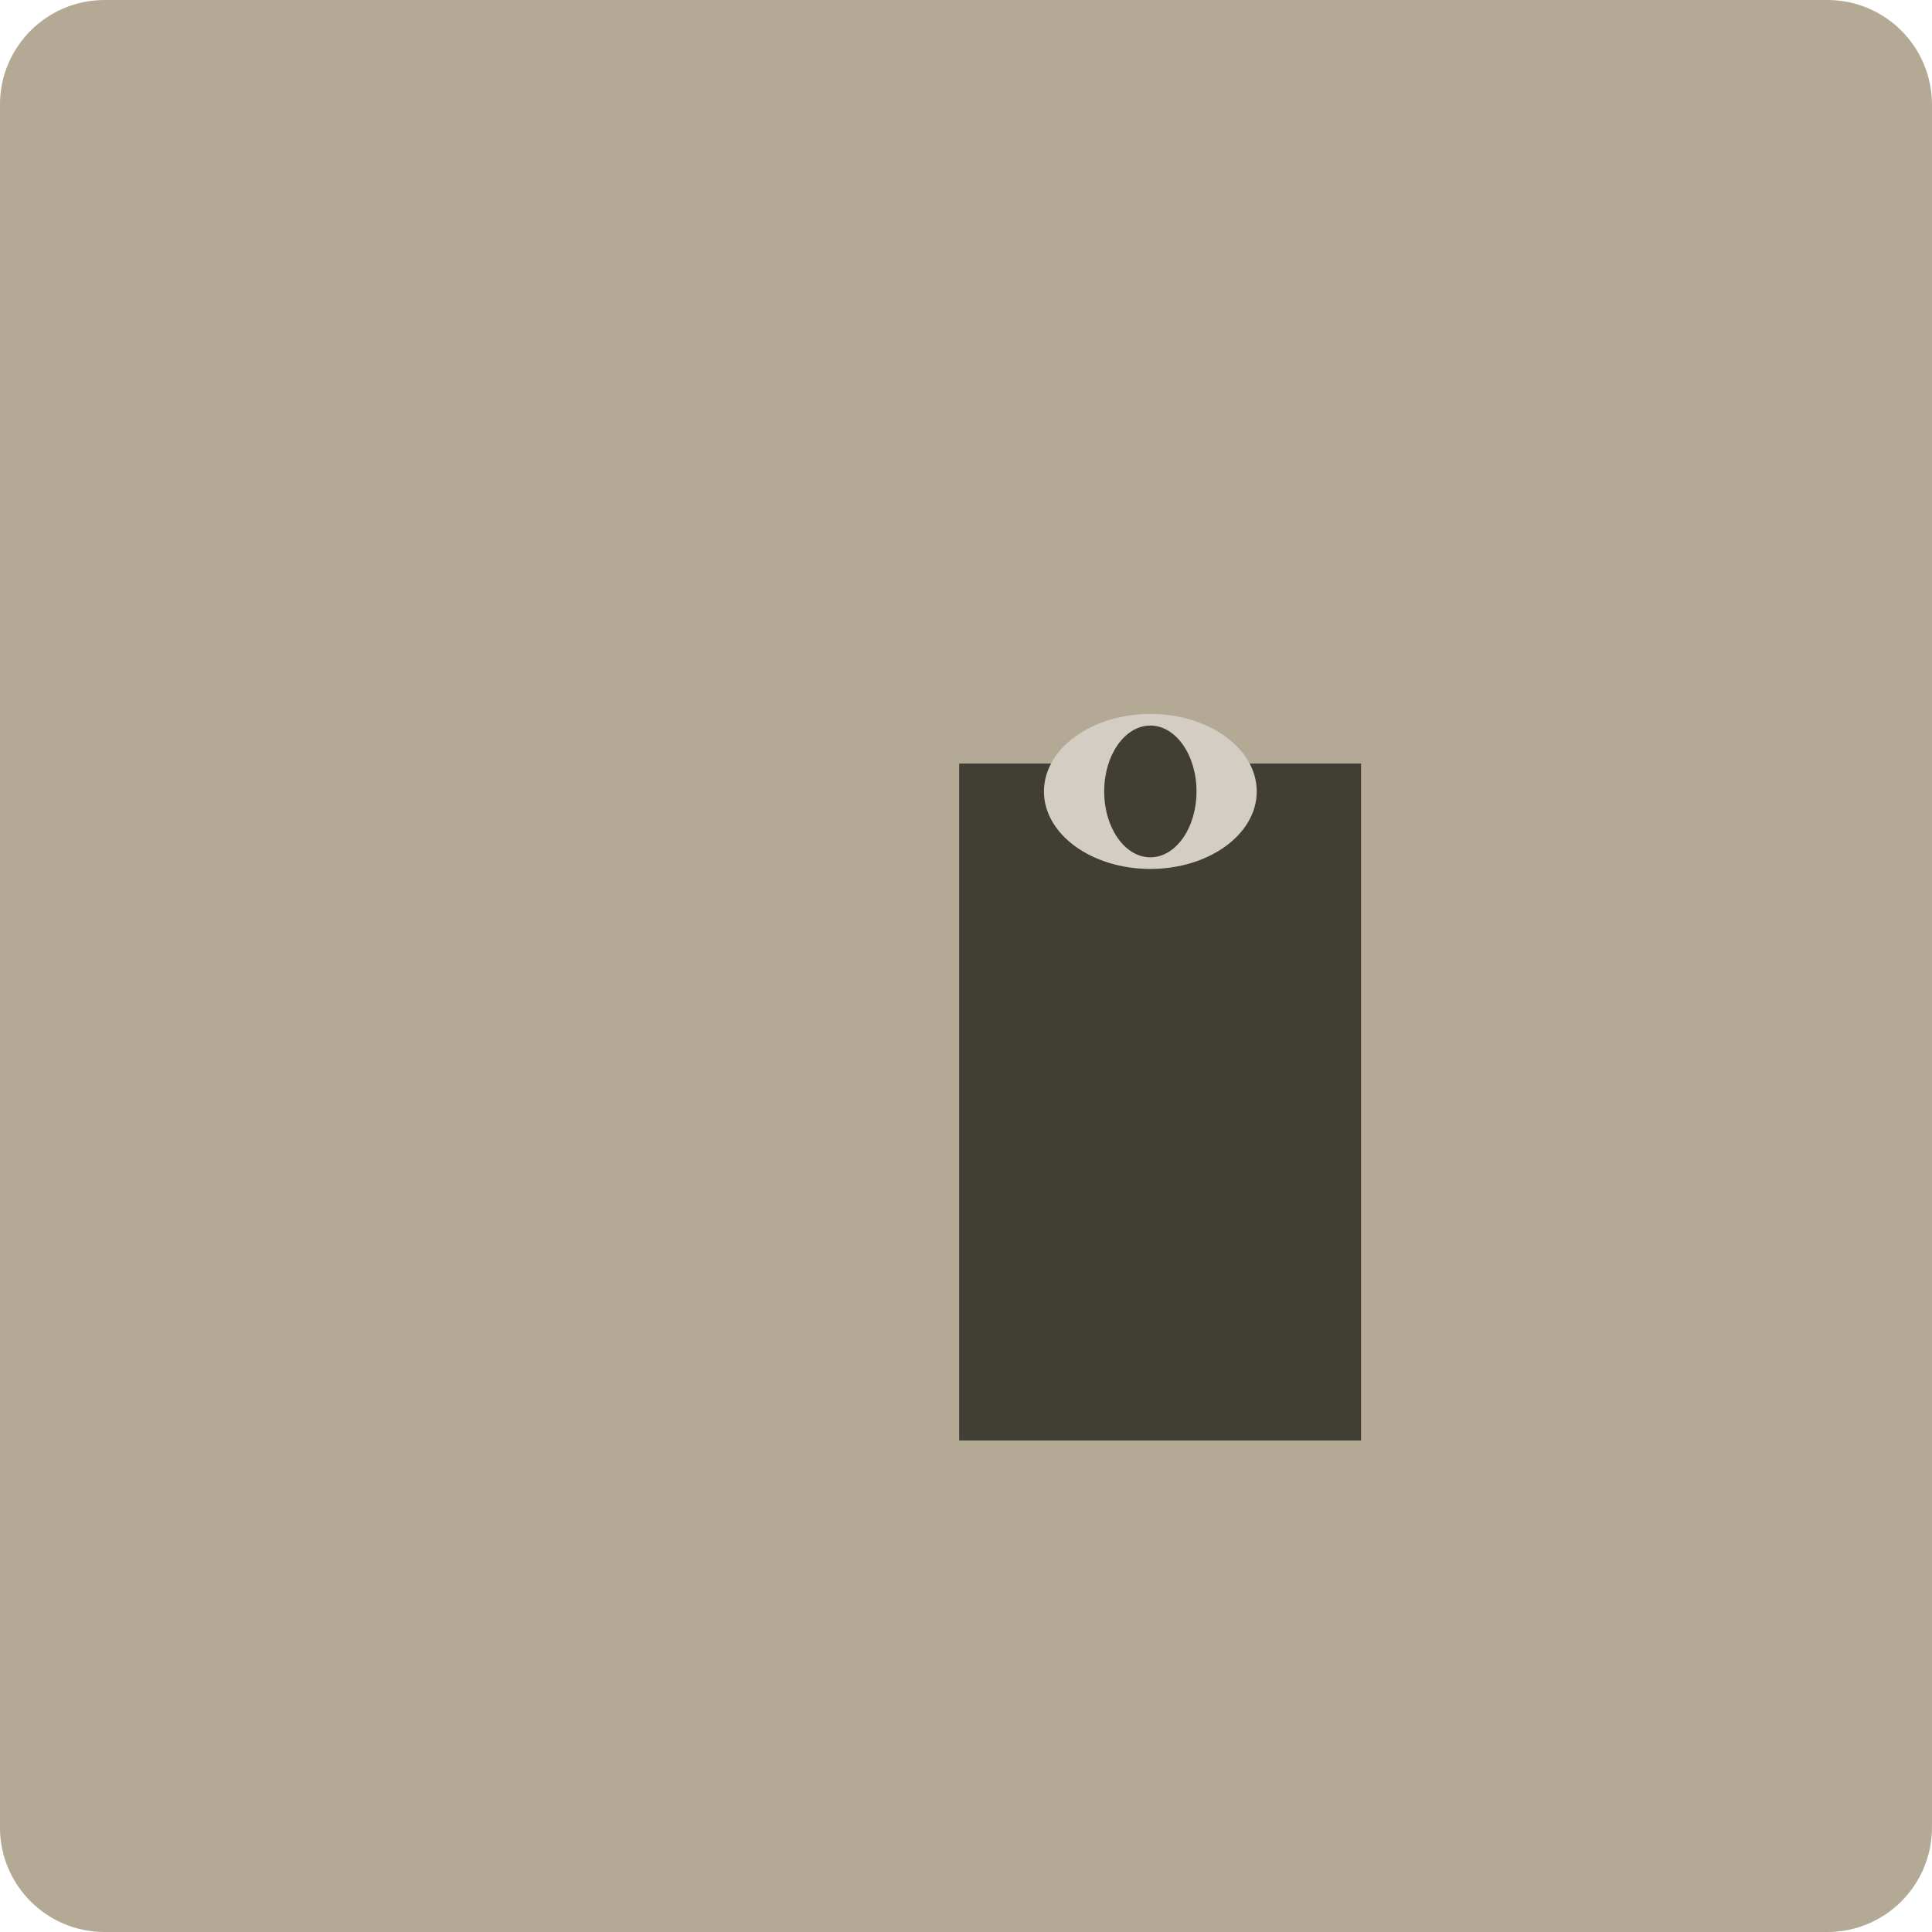
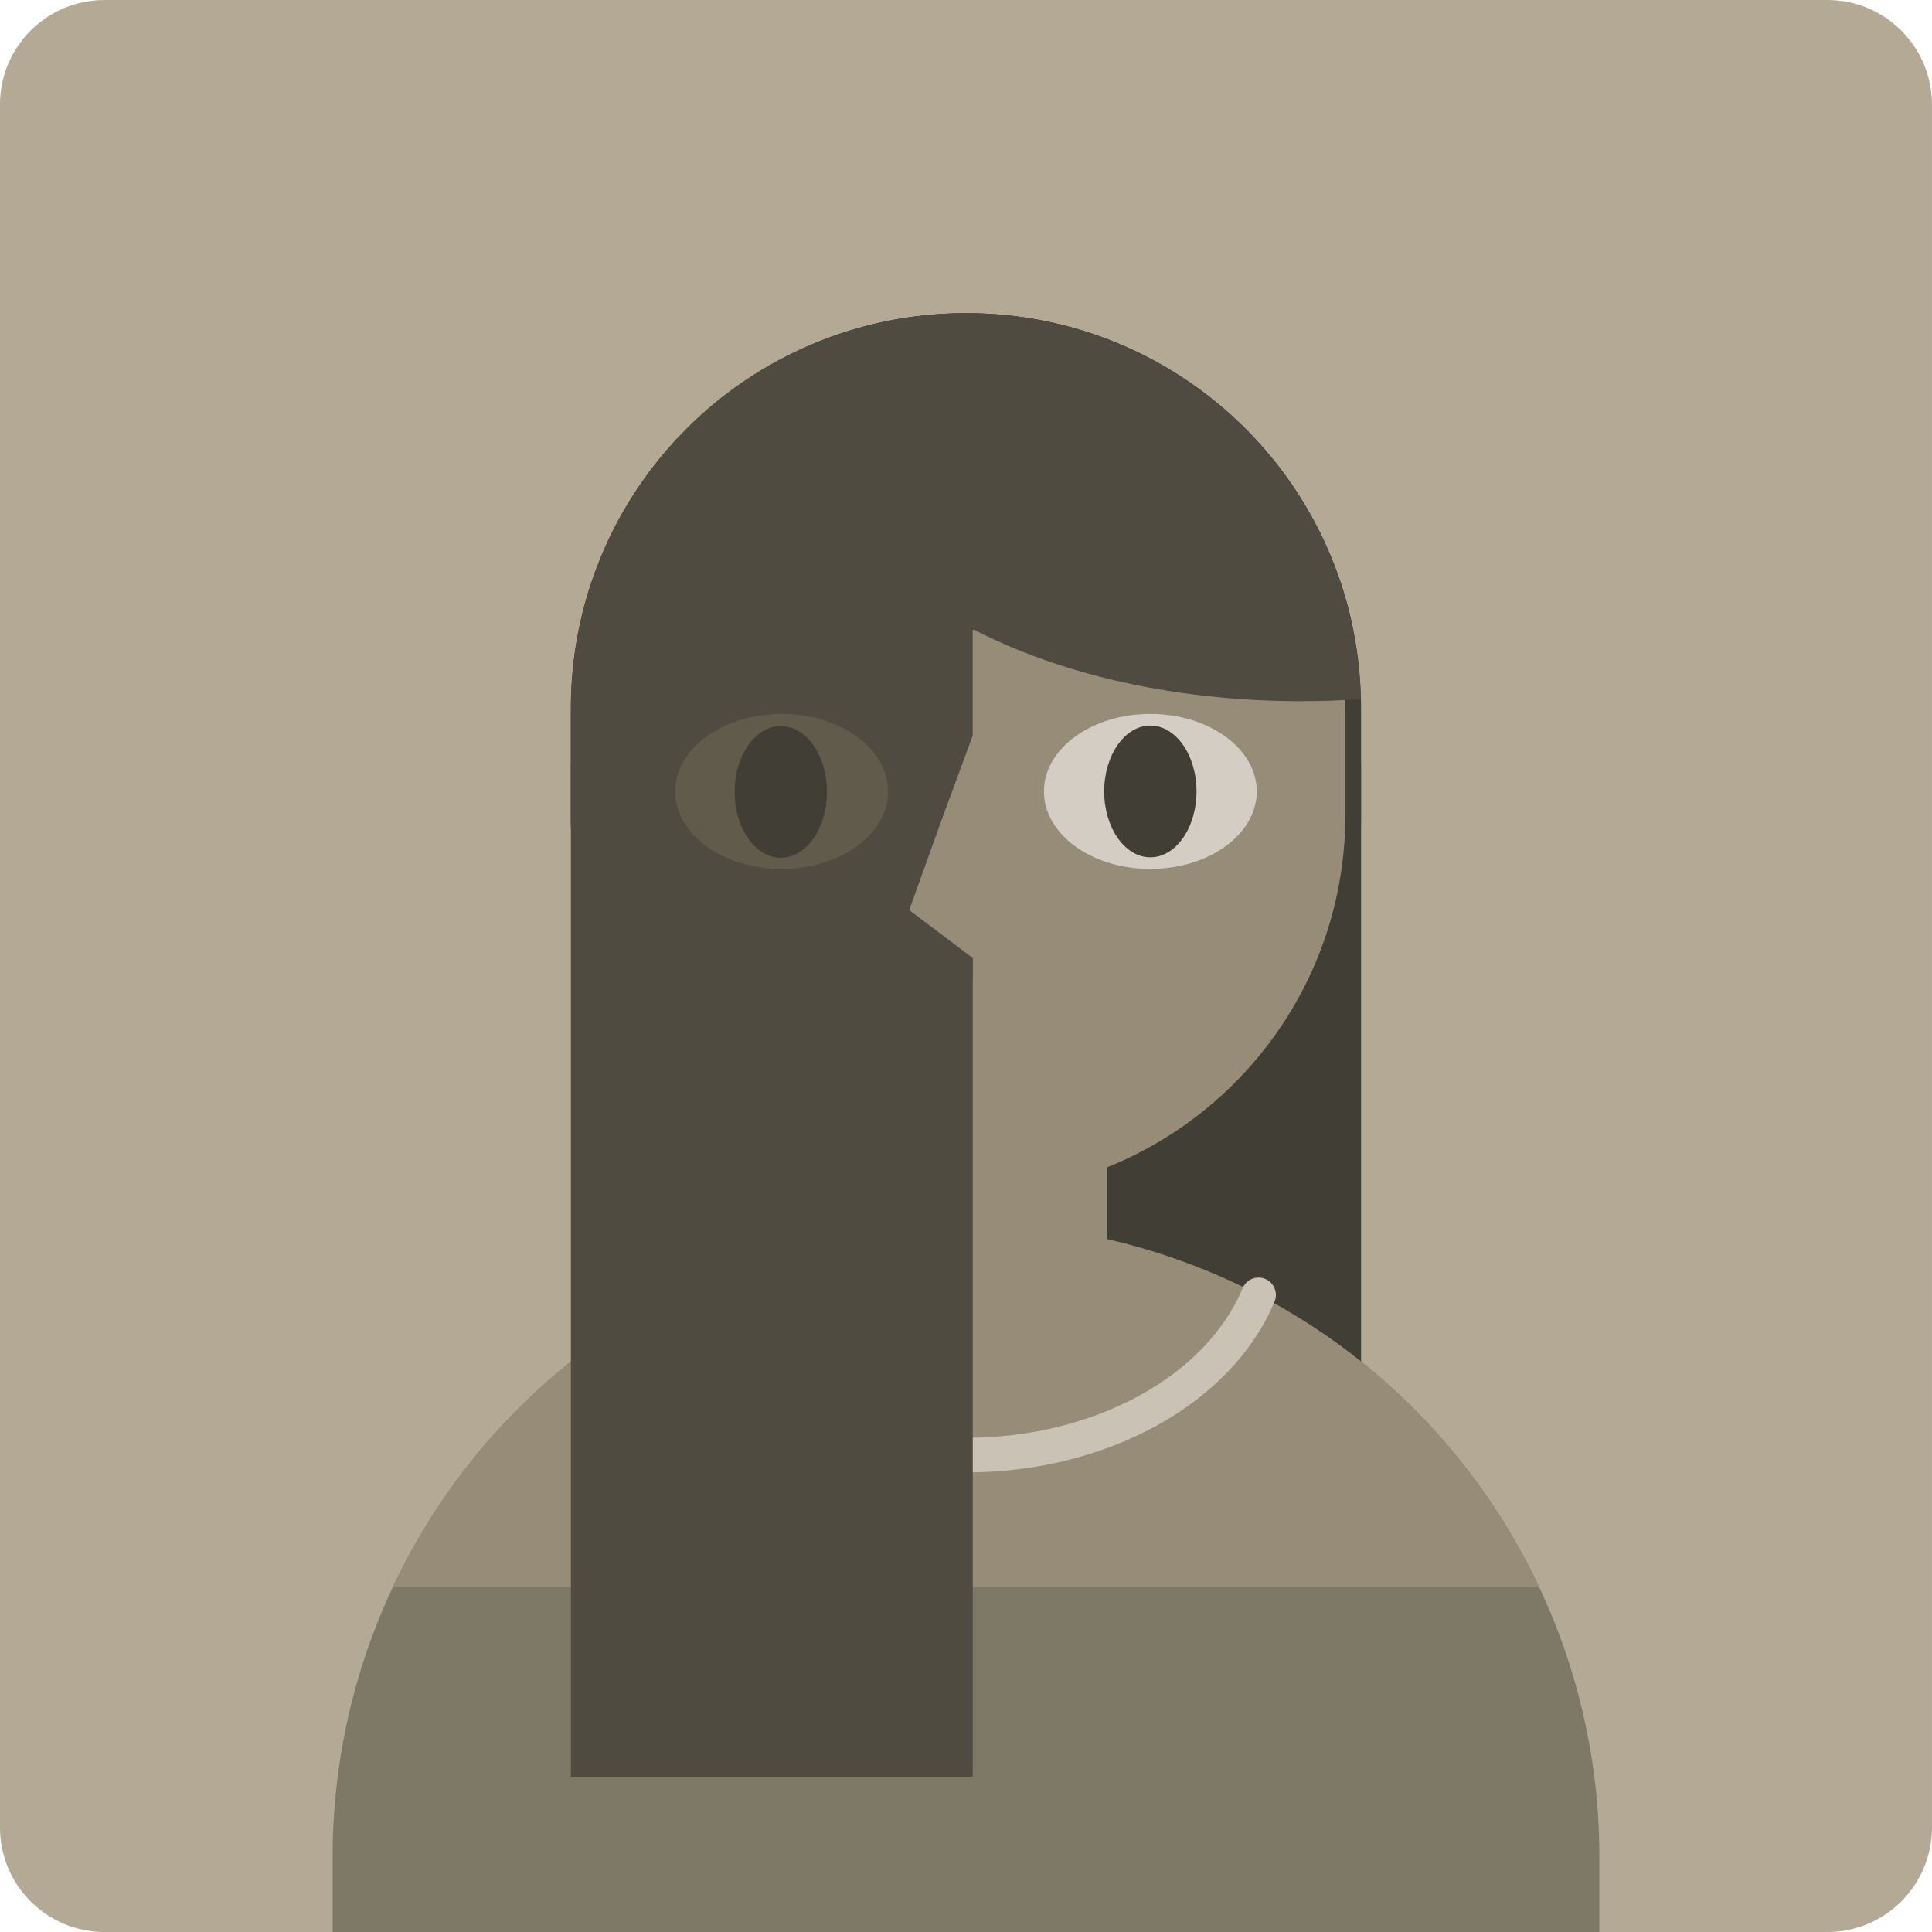
- <svg xmlns="http://www.w3.org/2000/svg" xmlns:ns1="http://www.openswatchbook.org/uri/2009/osb" xmlns:xlink="http://www.w3.org/1999/xlink" id="svg8" version="1.1" viewBox="0 0 37.042 37.042" height="1.458in" width="1.458in">
+ <svg xmlns="http://www.w3.org/2000/svg" xmlns:xlink="http://www.w3.org/1999/xlink" id="svg8" version="1.1" viewBox="0 0 37.042 37.042" height="1.458in" width="1.458in">
  <defs id="defs2">
    <linearGradient id="7" gradientTransform="matrix(0,0,0,0,-192.3187,38.64163)">
      <stop style="stop-color:#b3a995;stop-opacity:1;" offset="0" id="stop2624" />
    </linearGradient>
    <linearGradient id="6" gradientTransform="matrix(2.959833,0,0,4.648278,-971.1937,-788.492)">
      <stop style="stop-color:#a19a86;stop-opacity:1;" offset="0" id="stop2980" />
    </linearGradient>
    <linearGradient id="8" gradientTransform="matrix(0,0,0,0,20.9488,-188.2151)">
      <stop style="stop-color:#c9c2b5;stop-opacity:1;" offset="0" id="stop2972" />
    </linearGradient>
-     <linearGradient id="9" ns1:paint="solid" gradientTransform="matrix(0,0,0,0,415.1321,238.9267)">
+     <linearGradient id="9" gradientTransform="matrix(0,0,0,0,415.1321,238.9267)">
      <stop style="stop-color:#d3cdc3;stop-opacity:1;" offset="0" id="stop2966" />
    </linearGradient>
    <linearGradient id="4" gradientTransform="scale(1.336911,0.7479928)" x1="41.053" y1="37.348" x2="59.219" y2="37.348" gradientUnits="userSpaceOnUse">
      <stop style="stop-color:#7e7867;stop-opacity:1;" offset="0" id="stop2597" />
    </linearGradient>
    <linearGradient id="2" x1="-86.011" y1="-24.381" x2="-66.572" y2="-24.381" gradientUnits="userSpaceOnUse">
      <stop style="stop-color:#4f4b41;stop-opacity:1;" offset="0" id="stop3000" />
    </linearGradient>
    <linearGradient id="6-0" x1="-86.011" y1="-24.381" x2="-78.78" y2="-24.381" gradientUnits="userSpaceOnUse">
      <stop style="stop-color:#a19a86;stop-opacity:1;" offset="0" id="stop2980-3" />
    </linearGradient>
    <linearGradient id="2-4" gradientTransform="matrix(0,0,0,0,-123.6929,-377.7422)">
      <stop style="stop-color:#4f4b41;stop-opacity:1;" offset="0" id="stop3000-6" />
    </linearGradient>
    <linearGradient id="4-6" gradientTransform="matrix(0,0,0,0,-114.9655,-519.4565)">
      <stop style="stop-color:#7e7867;stop-opacity:1;" offset="0" id="stop2597-7" />
    </linearGradient>
    <linearGradient id="4-8" gradientTransform="matrix(1.336912,0,0,0.7479926,-20.14841,114.3486)" x1="104.709" y1="37.486" x2="122.875" y2="37.486" gradientUnits="userSpaceOnUse">
      <stop style="stop-color:#7e7867;stop-opacity:1;" offset="0" id="stop2597-8" />
    </linearGradient>
    <linearGradient id="7-8" x1="177.415" y1="4.945" x2="214.456" y2="4.945" gradientUnits="userSpaceOnUse" gradientTransform="translate(-36.49428,139.4933)">
      <stop style="stop-color:#b3a995;stop-opacity:1;" offset="0" id="stop2624-3" />
    </linearGradient>
    <linearGradient id="1" gradientTransform="matrix(0,0,0,0,138.2613,-799.2997)">
      <stop style="stop-color:#413e35;stop-opacity:1;" offset="0" id="stop3006" />
    </linearGradient>
    <linearGradient id="4-62" gradientTransform="matrix(1.336911,0,0,0.7479929,107.2023,99.03951)" x1="41.092" y1="94.596" x2="59.259" y2="94.596" gradientUnits="userSpaceOnUse">
      <stop style="stop-color:#7e7867;stop-opacity:1;" offset="0" id="stop2597-82" />
    </linearGradient>
    <linearGradient id="8-7" x1="64.6" y1="76.485" x2="65.922" y2="76.485" gradientUnits="userSpaceOnUse" gradientTransform="translate(107.2023,99.03951)">
      <stop style="stop-color:#c9c2b5;stop-opacity:1;" offset="0" id="stop2972-5" />
    </linearGradient>
    <linearGradient id="8-0" x1="103.968" y1="48.521" x2="115.848" y2="48.521" gradientUnits="userSpaceOnUse" gradientTransform="translate(72.27304,90.42636)">
      <stop style="stop-color:#c9c2b5;stop-opacity:1;" offset="0" id="stop2972-6" />
    </linearGradient>
    <linearGradient id="4-1" gradientTransform="matrix(1.336911,0,0,0.7479929,56.54026,111.5704)" x1="105.044" y1="93.979" x2="123.21" y2="93.979" gradientUnits="userSpaceOnUse">
      <stop style="stop-color:#7e7867;stop-opacity:1;" offset="0" id="stop2597-0" />
    </linearGradient>
    <clipPath clipPathUnits="userSpaceOnUse" id="clipPath1380">
      <rect ry="2.005" y="52.26" x="135.909" height="37.042" width="37.042" id="rect1382" style="opacity:1;vector-effect:none;fill:url(#linearGradient1384);fill-opacity:1;stroke:none;stroke-width:0.862;stroke-linecap:round;stroke-linejoin:bevel;stroke-miterlimit:4;stroke-dasharray:none;stroke-dashoffset:0;stroke-opacity:1;paint-order:normal" />
    </clipPath>
    <linearGradient id="3" gradientTransform="scale(3.961524,0.2524281)" x1="55.817" y1="301.759" x2="57.486" y2="301.759" gradientUnits="userSpaceOnUse">
      <stop style="stop-color:#615b4c;stop-opacity:1;" offset="0" id="stop2994" />
    </linearGradient>
    <linearGradient id="3-0" gradientTransform="matrix(1.888115,1.6826517e-8,0,0.5296288,-10.46745,97.04117)" x1="102.553" y1="60.999" x2="107.574" y2="60.999" gradientUnits="userSpaceOnUse">
      <stop style="stop-color:#615b4c;stop-opacity:1;" offset="0" id="stop2994-7" />
    </linearGradient>
    <linearGradient id="6-2" gradientTransform="matrix(0.9374856,0,0,1.066683,150.2499,46.36545)" x1="18.738" y1="89.937" x2="34.255" y2="89.937" gradientUnits="userSpaceOnUse">
      <stop style="stop-color:#a19a86;stop-opacity:1;" offset="0" id="stop2980-7" />
    </linearGradient>
    <linearGradient id="3-6" gradientTransform="matrix(0,0,0,0,162.5692,-367.4459)">
      <stop style="stop-color:#615b4c;stop-opacity:1;" offset="0" id="stop2994-3" />
    </linearGradient>
    <linearGradient id="4-2" gradientTransform="matrix(0.9374856,0,0,1.066683,-86.8965,24.61608)" x1="-79.698" y1="89.937" x2="-64.181" y2="89.937" gradientUnits="userSpaceOnUse">
      <stop style="stop-color:#7e7867;stop-opacity:1;" offset="0" id="stop2597-5" />
    </linearGradient>
    <linearGradient id="6-4" gradientTransform="matrix(1.538535,0,0,0.6499691,-86.8965,24.61608)" x1="-46.42" y1="168.807" x2="-41.591" y2="168.807" gradientUnits="userSpaceOnUse">
      <stop style="stop-color:#a19a86;stop-opacity:1;" offset="0" id="stop2980-6" />
    </linearGradient>
    <linearGradient id="4-4" gradientTransform="matrix(1.336912,0,0,0.7479927,29.99744,27.72746)" x1="72.605" y1="150.687" x2="90.771" y2="150.687" gradientUnits="userSpaceOnUse">
      <stop style="stop-color:#7e7867;stop-opacity:1;" offset="0" id="stop2597-74" />
    </linearGradient>
    <linearGradient id="4-27" x1="186.427" y1="121.746" x2="189.988" y2="121.746" gradientUnits="userSpaceOnUse" gradientTransform="translate(-40.83163,41.19757)">
      <stop style="stop-color:#7e7867;stop-opacity:1;" offset="0" id="stop2597-6" />
    </linearGradient>
-     <linearGradient id="7-88" ns1:paint="solid" gradientTransform="matrix(0,0,0,0,63.04711,61.37703)">
+     <linearGradient id="7-88" gradientTransform="matrix(0,0,0,0,63.04711,61.37703)">
      <stop style="stop-color:#b3a995;stop-opacity:1;" offset="0" id="stop2624-9" />
    </linearGradient>
-     <linearGradient id="4-3" gradientTransform="matrix(0,0,0,0,236.2165,33.04096)" ns1:paint="solid">
+     <linearGradient id="4-3" gradientTransform="matrix(0,0,0,0,236.2165,33.04096)">
      <stop style="stop-color:#7e7867;stop-opacity:1;" offset="0" id="stop2597-3" />
    </linearGradient>
-     <linearGradient id="5" ns1:paint="solid" gradientTransform="matrix(0,0,0,0,225.7494,200.3265)">
+     <linearGradient id="5" gradientTransform="matrix(0,0,0,0,225.7494,200.3265)">
      <stop style="stop-color:#968c77;stop-opacity:1;" offset="0" id="stop2986" />
    </linearGradient>
-     <linearGradient id="3-7" ns1:paint="solid" gradientTransform="matrix(0,0,0,0,163.3445,175.2301)">
+     <linearGradient id="3-7" gradientTransform="matrix(0,0,0,0,163.3445,175.2301)">
      <stop style="stop-color:#615b4c;stop-opacity:1;" offset="0" id="stop2994-8" />
    </linearGradient>
-     <linearGradient id="6-04" ns1:paint="solid" gradientTransform="matrix(2.959833,0,0,4.648278,-425.8019,-693.9661)">
+     <linearGradient id="6-04" gradientTransform="matrix(2.959833,0,0,4.648278,-425.8019,-693.9661)">
      <stop style="stop-color:#a19a86;stop-opacity:1;" offset="0" id="stop2980-4" />
    </linearGradient>
-     <linearGradient id="8-01" ns1:paint="solid" gradientTransform="matrix(0,0,0,0,250.8708,109.4696)">
+     <linearGradient id="8-01" gradientTransform="matrix(0,0,0,0,250.8708,109.4696)">
      <stop style="stop-color:#c9c2b5;stop-opacity:1;" offset="0" id="stop2972-2" />
    </linearGradient>
-     <linearGradient id="1-8" ns1:paint="solid" gradientTransform="matrix(0,0,0,0,244.1588,218.5797)">
+     <linearGradient id="1-8" gradientTransform="matrix(0,0,0,0,244.1588,218.5797)">
      <stop style="stop-color:#413e35;stop-opacity:1;" offset="0" id="stop3006-9" />
    </linearGradient>
-     <linearGradient id="2-6" ns1:paint="solid" gradientTransform="matrix(0,0,0,0,246.8039,185.3164)">
+     <linearGradient id="2-6" gradientTransform="matrix(0,0,0,0,246.8039,185.3164)">
      <stop style="stop-color:#4f4b41;stop-opacity:1;" offset="0" id="stop3000-9" />
    </linearGradient>
    <linearGradient xlink:href="#7-88" id="linearGradient949" gradientUnits="userSpaceOnUse" gradientTransform="translate(144.2111,142.0602)" x1="54.811" y1="32.815" x2="91.853" y2="32.815" />
  </defs>
  <g id="layer1" transform="translate(-199.0225,-156.3548)">
    <rect ry="2.005" y="156.355" x="199.022" height="37.042" width="37.042" id="rect929" style="opacity:1;vector-effect:none;fill:url(#linearGradient949);fill-opacity:1;stroke:none;stroke-width:0.862;stroke-linecap:round;stroke-linejoin:bevel;stroke-miterlimit:4;stroke-dasharray:none;stroke-dashoffset:0;stroke-opacity:1;paint-order:normal" />
-     <rect style="font-variation-settings:normal;opacity:1;vector-effect:none;fill:url(#1-8);fill-opacity:1;stroke:none;stroke-width:0.983;stroke-linecap:round;stroke-linejoin:bevel;stroke-miterlimit:4;stroke-dasharray:none;stroke-dashoffset:0;stroke-opacity:1;paint-order:normal;stop-color:#000000;stop-opacity:1" id="rect970" width="15.15" height="17.238" x="209.968" y="162.36" ry="7.575" />
+     <rect style="font-variation-settings:normal;opacity:1;vector-effect:none;fill:#413e35;fill-opacity:1;stroke:none;stroke-width:0.983;stroke-linecap:round;stroke-linejoin:bevel;stroke-miterlimit:4;stroke-dasharray:none;stroke-dashoffset:0;stroke-opacity:1;paint-order:normal;stop-color:#000000;stop-opacity:1" id="rect970" width="15.15" height="17.238" x="209.968" y="162.36" ry="7.575" />
    <rect style="fill:#413e35;fill-opacity:1;stroke-width:2.983;stroke-opacity:0.02;paint-order:markers fill stroke;stop-color:#000000" id="rect1006" width="7.705" height="12.979" x="217.413" y="170.994" />
-     <rect style="font-variation-settings:normal;opacity:1;vector-effect:none;fill:url(#5);fill-opacity:1;stroke:none;stroke-width:0.944;stroke-linecap:round;stroke-linejoin:bevel;stroke-miterlimit:4;stroke-dasharray:none;stroke-dashoffset:0;stroke-opacity:1;paint-order:normal;stop-color:#000000;stop-opacity:1" id="rect931" width="14.547" height="16.552" x="210.27" y="162.703" ry="7.273" />
-     <path id="path933" style="font-variation-settings:normal;opacity:1;vector-effect:none;fill:url(#4-3);fill-opacity:1;stroke:none;stroke-width:0.944;stroke-linecap:round;stroke-linejoin:bevel;stroke-miterlimit:4;stroke-dasharray:none;stroke-dashoffset:0;stroke-opacity:1;paint-order:normal;stop-color:#000000;stop-opacity:1" d="m 217.571,179.808 a 12.143,12.143 0 0 0 -6.1,1.627 12.143,12.143 0 0 0 -6.071,10.517 v 1.445 h 24.287 v -1.445 a 12.143,12.143 0 0 0 -6.071,-10.517 12.143,12.143 0 0 0 -6.044,-1.627 z" />
-     <path id="rect972" style="fill:url(#2-6);fill-opacity:1;stroke-width:3.324;stroke-opacity:0.02;paint-order:markers fill stroke;stop-color:#000000" d="m 217.543,162.36 c -2.088,0 -3.972,0.837 -5.34,2.194 h -5.3e-4 c -0.015,0.015 -0.029,0.031 -0.044,0.046 -0.062,0.062 -0.123,0.126 -0.183,0.19 -0.024,0.026 -0.047,0.052 -0.07,0.077 -0.058,0.064 -0.114,0.129 -0.17,0.195 -0.02,0.024 -0.04,0.048 -0.059,0.072 -0.052,0.064 -0.103,0.128 -0.153,0.193 -0.023,0.029 -0.045,0.059 -0.067,0.089 -0.049,0.065 -0.096,0.132 -0.142,0.199 -0.02,0.029 -0.041,0.058 -0.061,0.088 -0.052,0.077 -0.102,0.155 -0.15,0.234 -0.012,0.019 -0.024,0.038 -0.036,0.058 -0.06,0.099 -0.119,0.199 -0.175,0.301 -8.4e-4,0.002 -0.002,0.003 -0.003,0.005 -0.005,0.01 -0.01,0.02 -0.015,0.029 -0.049,0.091 -0.097,0.183 -0.142,0.276 -0.02,0.04 -0.038,0.082 -0.057,0.122 -0.03,0.064 -0.059,0.128 -0.087,0.193 -0.019,0.044 -0.037,0.089 -0.055,0.134 -0.027,0.065 -0.053,0.131 -0.078,0.197 -0.017,0.044 -0.033,0.089 -0.049,0.133 -0.023,0.064 -0.045,0.128 -0.066,0.192 -0.016,0.05 -0.032,0.1 -0.048,0.151 -0.02,0.068 -0.039,0.136 -0.058,0.205 -0.012,0.044 -0.024,0.087 -0.035,0.131 -0.019,0.077 -0.037,0.155 -0.054,0.233 -0.009,0.04 -0.019,0.08 -0.027,0.12 -9.5e-4,0.005 -0.002,0.009 -0.003,0.014 h 5.3e-4 c -0.097,0.486 -0.149,0.988 -0.149,1.503 v 2.088 c 0,4.196 3.378,7.575 7.575,7.575 0.044,0 0.087,-0.002 0.13,-0.003 v -11.163 h 7.296 c -0.694,-3.472 -3.744,-6.072 -7.426,-6.072 z" />
-     <path id="rect1051" style="font-variation-settings:normal;opacity:1;vector-effect:none;fill:url(#5);fill-opacity:1;stroke:none;stroke-width:3.324;stroke-linecap:butt;stroke-linejoin:miter;stroke-miterlimit:4;stroke-dasharray:none;stroke-dashoffset:0;stroke-opacity:0.02;paint-order:markers fill stroke;stop-color:#000000;stop-opacity:1" d="m 215.462,179.988 a 12.143,12.143 0 0 0 -3.991,1.447 12.143,12.143 0 0 0 -4.916,5.347 h 21.976 a 12.143,12.143 0 0 0 -4.916,-5.347 12.143,12.143 0 0 0 -3.994,-1.447 z" />
-     <rect style="font-variation-settings:normal;opacity:1;vector-effect:none;fill:url(#5);fill-opacity:1;stroke:none;stroke-width:0.944;stroke-linecap:round;stroke-linejoin:bevel;stroke-miterlimit:4;stroke-dasharray:none;stroke-dashoffset:0;stroke-opacity:1;paint-order:normal;stop-color:#000000;stop-opacity:1" id="rect935" width="5.409" height="7.765" x="214.839" y="175.139" ry="2.704" />
+     <rect style="font-variation-settings:normal;opacity:1;vector-effect:none;fill:#968c77;fill-opacity:1;stroke:none;stroke-width:0.944;stroke-linecap:round;stroke-linejoin:bevel;stroke-miterlimit:4;stroke-dasharray:none;stroke-dashoffset:0;stroke-opacity:1;paint-order:normal;stop-color:#000000;stop-opacity:1" id="rect931" width="14.547" height="16.552" x="210.27" y="162.703" ry="7.273" />
+     <path id="path933" style="font-variation-settings:normal;opacity:1;vector-effect:none;fill:#7e7867;fill-opacity:1;stroke:none;stroke-width:0.944;stroke-linecap:round;stroke-linejoin:bevel;stroke-miterlimit:4;stroke-dasharray:none;stroke-dashoffset:0;stroke-opacity:1;paint-order:normal;stop-color:#000000;stop-opacity:1" d="m 217.571,179.808 a 12.143,12.143 0 0 0 -6.1,1.627 12.143,12.143 0 0 0 -6.071,10.517 v 1.445 h 24.287 v -1.445 a 12.143,12.143 0 0 0 -6.071,-10.517 12.143,12.143 0 0 0 -6.044,-1.627 z" />
+     <path id="rect972" style="fill:#4f4b41;fill-opacity:1;stroke-width:3.324;stroke-opacity:0.02;paint-order:markers fill stroke;stop-color:#000000" d="m 217.543,162.36 c -2.088,0 -3.972,0.837 -5.34,2.194 h -5.3e-4 c -0.015,0.015 -0.029,0.031 -0.044,0.046 -0.062,0.062 -0.123,0.126 -0.183,0.19 -0.024,0.026 -0.047,0.052 -0.07,0.077 -0.058,0.064 -0.114,0.129 -0.17,0.195 -0.02,0.024 -0.04,0.048 -0.059,0.072 -0.052,0.064 -0.103,0.128 -0.153,0.193 -0.023,0.029 -0.045,0.059 -0.067,0.089 -0.049,0.065 -0.096,0.132 -0.142,0.199 -0.02,0.029 -0.041,0.058 -0.061,0.088 -0.052,0.077 -0.102,0.155 -0.15,0.234 -0.012,0.019 -0.024,0.038 -0.036,0.058 -0.06,0.099 -0.119,0.199 -0.175,0.301 -8.4e-4,0.002 -0.002,0.003 -0.003,0.005 -0.005,0.01 -0.01,0.02 -0.015,0.029 -0.049,0.091 -0.097,0.183 -0.142,0.276 -0.02,0.04 -0.038,0.082 -0.057,0.122 -0.03,0.064 -0.059,0.128 -0.087,0.193 -0.019,0.044 -0.037,0.089 -0.055,0.134 -0.027,0.065 -0.053,0.131 -0.078,0.197 -0.017,0.044 -0.033,0.089 -0.049,0.133 -0.023,0.064 -0.045,0.128 -0.066,0.192 -0.016,0.05 -0.032,0.1 -0.048,0.151 -0.02,0.068 -0.039,0.136 -0.058,0.205 -0.012,0.044 -0.024,0.087 -0.035,0.131 -0.019,0.077 -0.037,0.155 -0.054,0.233 -0.009,0.04 -0.019,0.08 -0.027,0.12 -9.5e-4,0.005 -0.002,0.009 -0.003,0.014 h 5.3e-4 c -0.097,0.486 -0.149,0.988 -0.149,1.503 v 2.088 c 0,4.196 3.378,7.575 7.575,7.575 0.044,0 0.087,-0.002 0.13,-0.003 v -11.163 h 7.296 c -0.694,-3.472 -3.744,-6.072 -7.426,-6.072 z" />
+     <path id="rect1051" style="font-variation-settings:normal;opacity:1;vector-effect:none;fill:#968c77;fill-opacity:1;stroke:none;stroke-width:3.324;stroke-linecap:butt;stroke-linejoin:miter;stroke-miterlimit:4;stroke-dasharray:none;stroke-dashoffset:0;stroke-opacity:0.02;paint-order:markers fill stroke;stop-color:#000000;stop-opacity:1" d="m 215.462,179.988 a 12.143,12.143 0 0 0 -3.991,1.447 12.143,12.143 0 0 0 -4.916,5.347 h 21.976 a 12.143,12.143 0 0 0 -4.916,-5.347 12.143,12.143 0 0 0 -3.994,-1.447 z" />
+     <rect style="font-variation-settings:normal;opacity:1;vector-effect:none;fill:#968c77;fill-opacity:1;stroke:none;stroke-width:0.944;stroke-linecap:round;stroke-linejoin:bevel;stroke-miterlimit:4;stroke-dasharray:none;stroke-dashoffset:0;stroke-opacity:1;paint-order:normal;stop-color:#000000;stop-opacity:1" id="rect935" width="5.409" height="7.765" x="214.839" y="175.139" ry="2.704" />
    <ellipse style="font-variation-settings:normal;vector-effect:none;fill:#d3cdc3;fill-opacity:1;stroke:none;stroke-width:1.027;stroke-linecap:round;stroke-linejoin:bevel;stroke-miterlimit:4;stroke-dasharray:none;stroke-dashoffset:0;stroke-opacity:1;paint-order:normal;stop-color:#000000" id="ellipse943" cx="221.078" cy="171.529" rx="2.04" ry="1.486" />
    <ellipse style="font-variation-settings:normal;vector-effect:none;fill:#413e35;fill-opacity:1;stroke:none;stroke-width:1.176;stroke-linecap:round;stroke-linejoin:bevel;stroke-miterlimit:4;stroke-dasharray:none;stroke-dashoffset:0;stroke-opacity:1;paint-order:normal;stop-color:#000000" id="ellipse945" cx="221.078" cy="171.529" rx="0.885" ry="1.263" />
-     <path id="path1191" style="fill:none;stroke:url(#8-01);stroke-width:0.664;stroke-linecap:round;stroke-linejoin:bevel;stroke-miterlimit:4;stroke-dasharray:none;stop-color:#000000" d="m 211.949,181.174 v -1e-5 c 0.758,1.83 3.03,3.079 5.603,3.079 2.569,1.3e-4 4.839,-1.245 5.601,-3.071" />
-     <rect style="fill:url(#2-6);fill-opacity:1;stroke-width:3.649;stroke-opacity:0.02;paint-order:markers fill stroke;stop-color:#000000" id="rect951" width="7.705" height="19.425" x="209.968" y="170.994" />
-     <ellipse style="font-variation-settings:normal;vector-effect:none;fill:url(#3-7);fill-opacity:1;stroke:none;stroke-width:1.027;stroke-linecap:round;stroke-linejoin:bevel;stroke-miterlimit:4;stroke-dasharray:none;stroke-dashoffset:0;stroke-opacity:1;paint-order:normal;stop-color:#000000" id="ellipse937" cx="214.009" cy="171.529" rx="2.04" ry="1.486" />
-     <ellipse style="font-variation-settings:normal;vector-effect:none;fill:url(#1-8);fill-opacity:1;stroke:none;stroke-width:1.176;stroke-linecap:round;stroke-linejoin:bevel;stroke-miterlimit:4;stroke-dasharray:none;stroke-dashoffset:0;stroke-opacity:1;paint-order:normal;stop-color:#000000" id="ellipse939" cx="213.993" cy="171.538" rx="0.885" ry="1.263" />
-     <path id="path1008" style="font-variation-settings:normal;opacity:1;vector-effect:none;fill:url(#2-6);fill-opacity:1;stroke:none;stroke-width:4.732;stroke-linecap:butt;stroke-linejoin:miter;stroke-miterlimit:4;stroke-dasharray:none;stroke-dashoffset:0;stroke-opacity:0.02;paint-order:markers fill stroke;stop-color:#000000;stop-opacity:1" d="m 217.543,162.36 c -0.688,0 -1.354,0.093 -1.987,0.263 a 9.203,5.109 0 0 0 -0.788,2.068 9.203,5.109 0 0 0 9.203,5.108 9.203,5.109 0 0 0 1.142,-0.04 c -0.093,-4.114 -3.433,-7.399 -7.57,-7.399 z" />
-     <path id="path1059" style="font-variation-settings:normal;opacity:1;vector-effect:none;fill:url(#5);fill-opacity:1;stroke:none;stroke-width:1.41;stroke-linecap:butt;stroke-linejoin:miter;stroke-miterlimit:4;stroke-dasharray:none;stroke-dashoffset:0;stroke-opacity:0.02;paint-order:markers fill stroke;stop-color:#000000;stop-opacity:1" d="m 217.681,170.433 0.617,1.681 0.607,1.69 -1.225,0.924 -1.225,-0.924 0.607,-1.69 z" />
+     <path id="path1191" style="fill:none;stroke:#c9c2b5;stroke-width:0.664;stroke-linecap:round;stroke-linejoin:bevel;stroke-miterlimit:4;stroke-dasharray:none;stop-color:#000000;stroke-opacity:1" d="m 211.949,181.174 v -1e-5 c 0.758,1.83 3.03,3.079 5.603,3.079 2.569,1.3e-4 4.839,-1.245 5.601,-3.071" />
+     <rect style="fill:#4f4b41;fill-opacity:1;stroke-width:3.649;stroke-opacity:0.02;paint-order:markers fill stroke;stop-color:#000000" id="rect951" width="7.705" height="19.425" x="209.968" y="170.994" />
+     <ellipse style="font-variation-settings:normal;vector-effect:none;fill:#615b4c;fill-opacity:1;stroke:none;stroke-width:1.027;stroke-linecap:round;stroke-linejoin:bevel;stroke-miterlimit:4;stroke-dasharray:none;stroke-dashoffset:0;stroke-opacity:1;paint-order:normal;stop-color:#000000" id="ellipse937" cx="214.009" cy="171.529" rx="2.04" ry="1.486" />
+     <ellipse style="font-variation-settings:normal;vector-effect:none;fill:#413e35;fill-opacity:1;stroke:none;stroke-width:1.176;stroke-linecap:round;stroke-linejoin:bevel;stroke-miterlimit:4;stroke-dasharray:none;stroke-dashoffset:0;stroke-opacity:1;paint-order:normal;stop-color:#000000" id="ellipse939" cx="213.993" cy="171.538" rx="0.885" ry="1.263" />
+     <path id="path1008" style="font-variation-settings:normal;opacity:1;vector-effect:none;fill:#4f4b41;fill-opacity:1;stroke:none;stroke-width:4.732;stroke-linecap:butt;stroke-linejoin:miter;stroke-miterlimit:4;stroke-dasharray:none;stroke-dashoffset:0;stroke-opacity:0.02;paint-order:markers fill stroke;stop-color:#000000;stop-opacity:1" d="m 217.543,162.36 c -0.688,0 -1.354,0.093 -1.987,0.263 a 9.203,5.109 0 0 0 -0.788,2.068 9.203,5.109 0 0 0 9.203,5.108 9.203,5.109 0 0 0 1.142,-0.04 c -0.093,-4.114 -3.433,-7.399 -7.57,-7.399 z" />
+     <path id="path1059" style="font-variation-settings:normal;opacity:1;vector-effect:none;fill:#968c77;fill-opacity:1;stroke:none;stroke-width:1.41;stroke-linecap:butt;stroke-linejoin:miter;stroke-miterlimit:4;stroke-dasharray:none;stroke-dashoffset:0;stroke-opacity:0.02;paint-order:markers fill stroke;stop-color:#000000;stop-opacity:1" d="m 217.681,170.433 0.617,1.681 0.607,1.69 -1.225,0.924 -1.225,-0.924 0.607,-1.69 z" />
  </g>
</svg>
